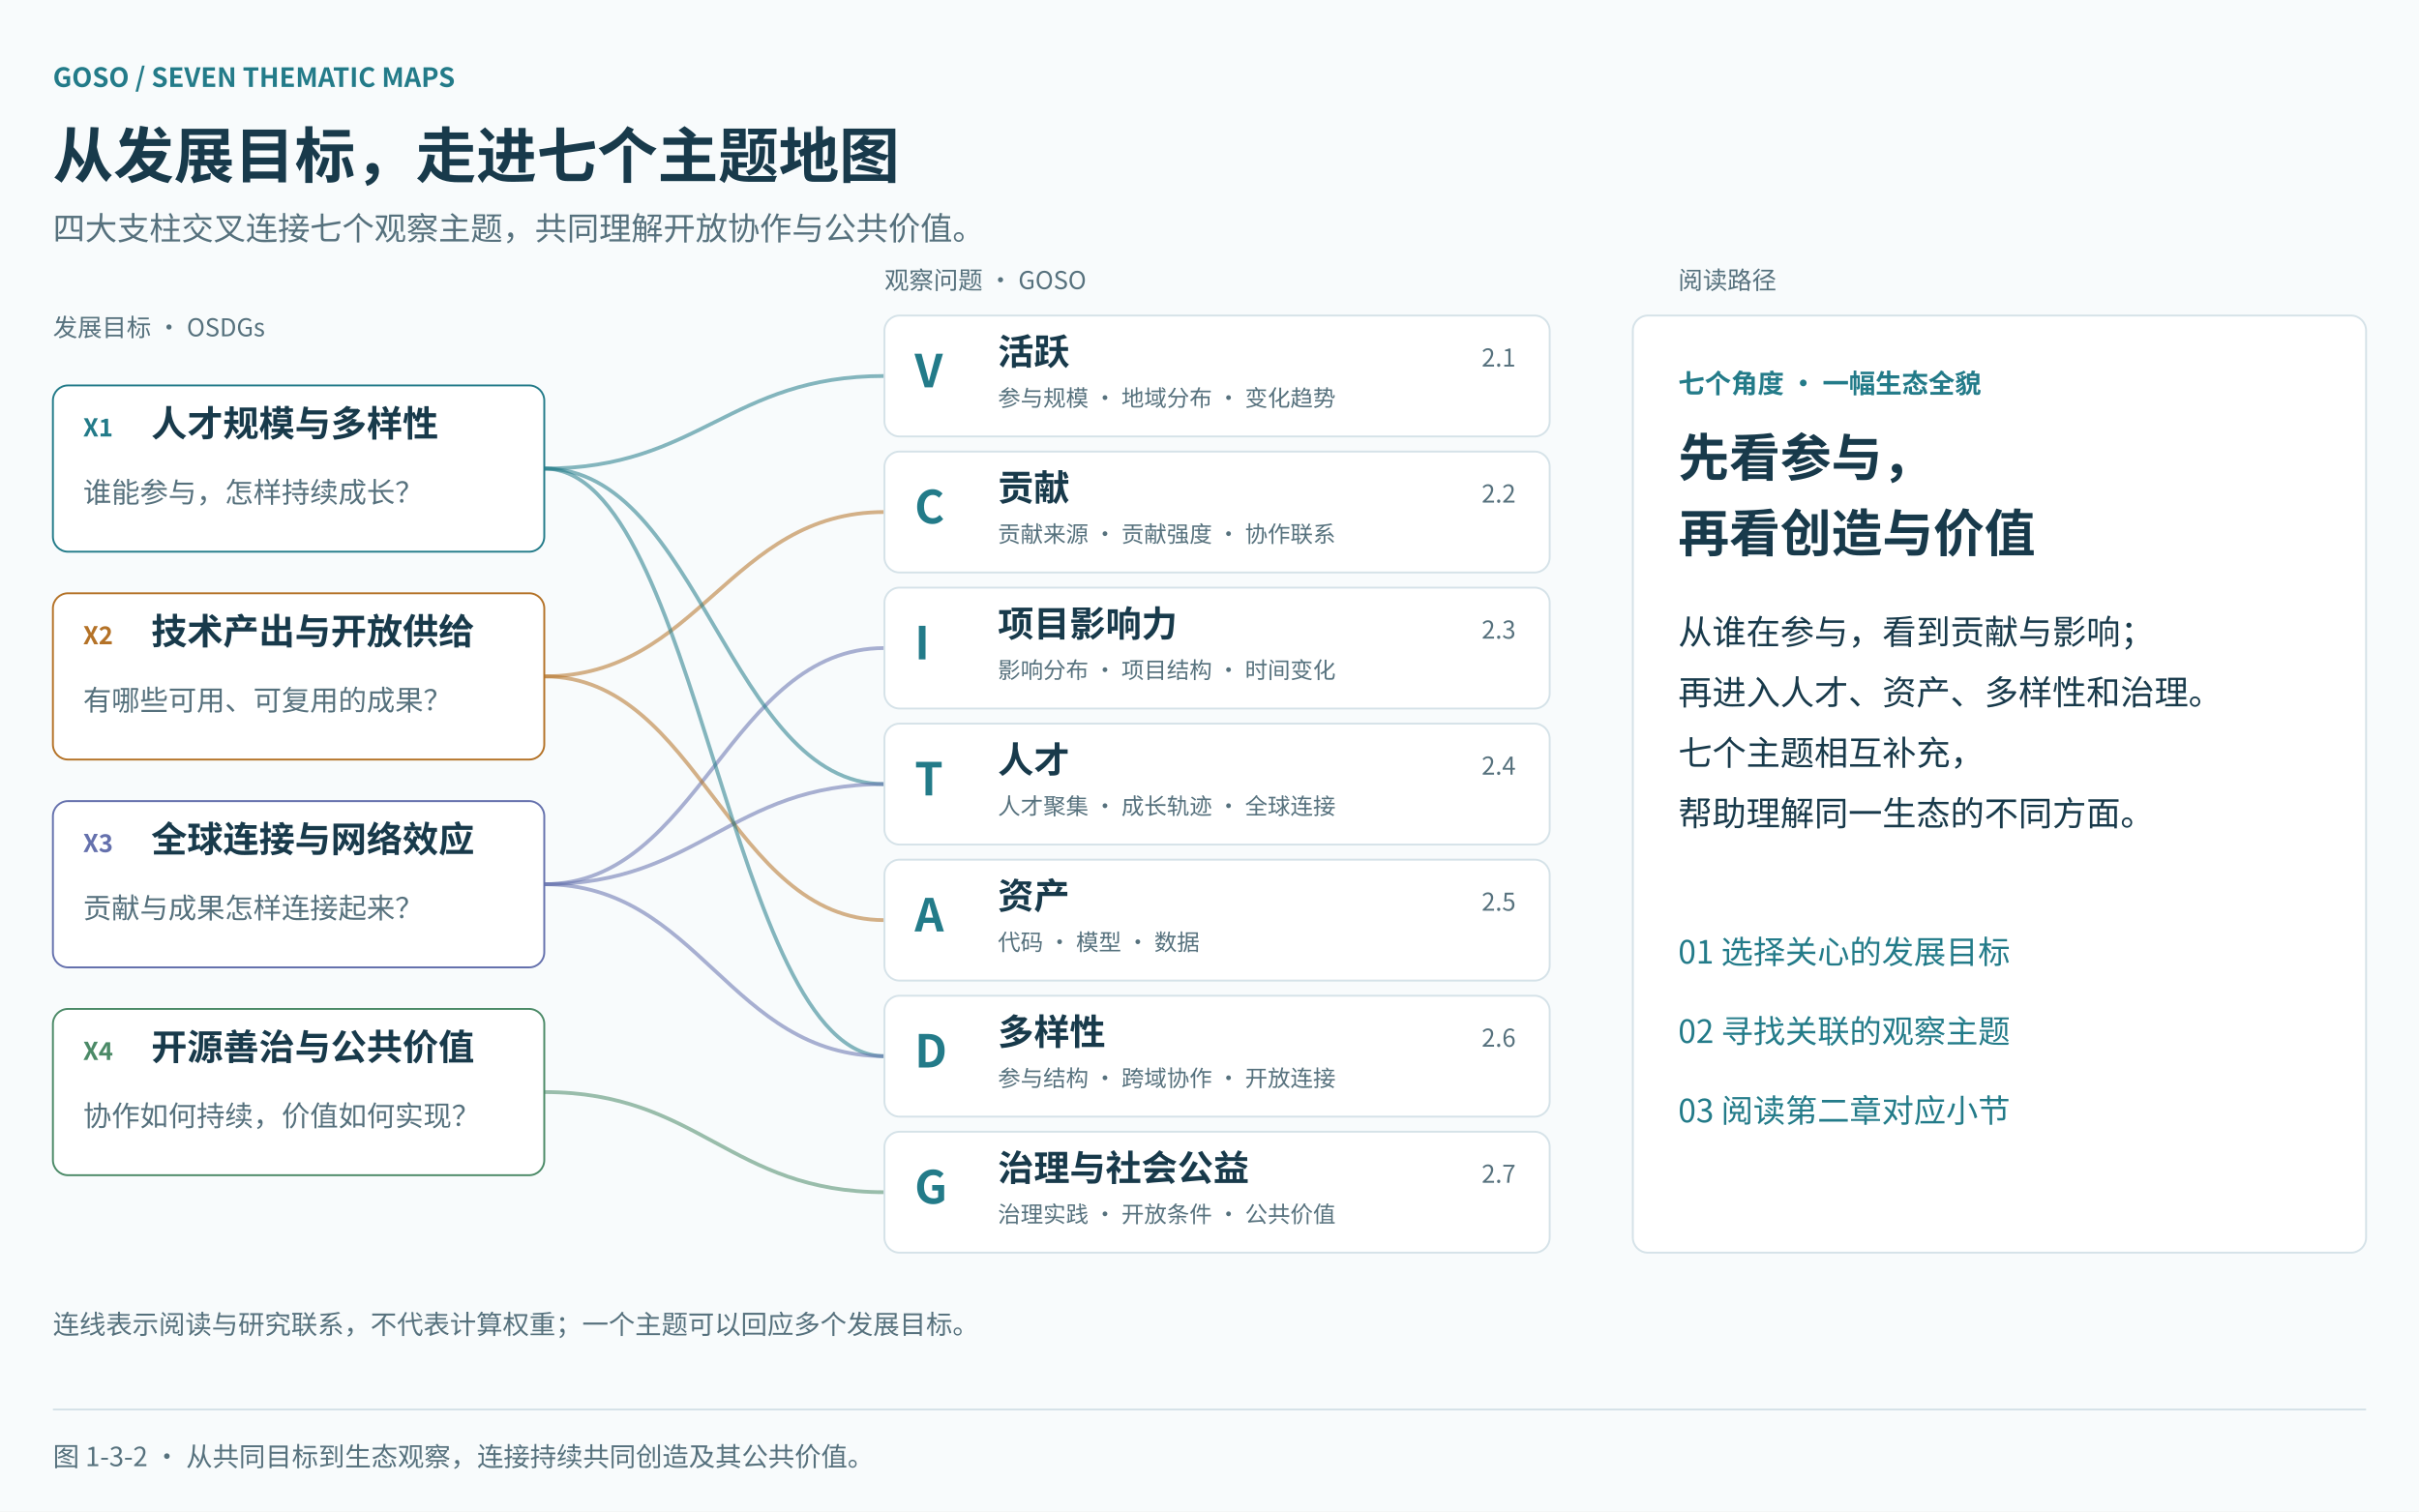
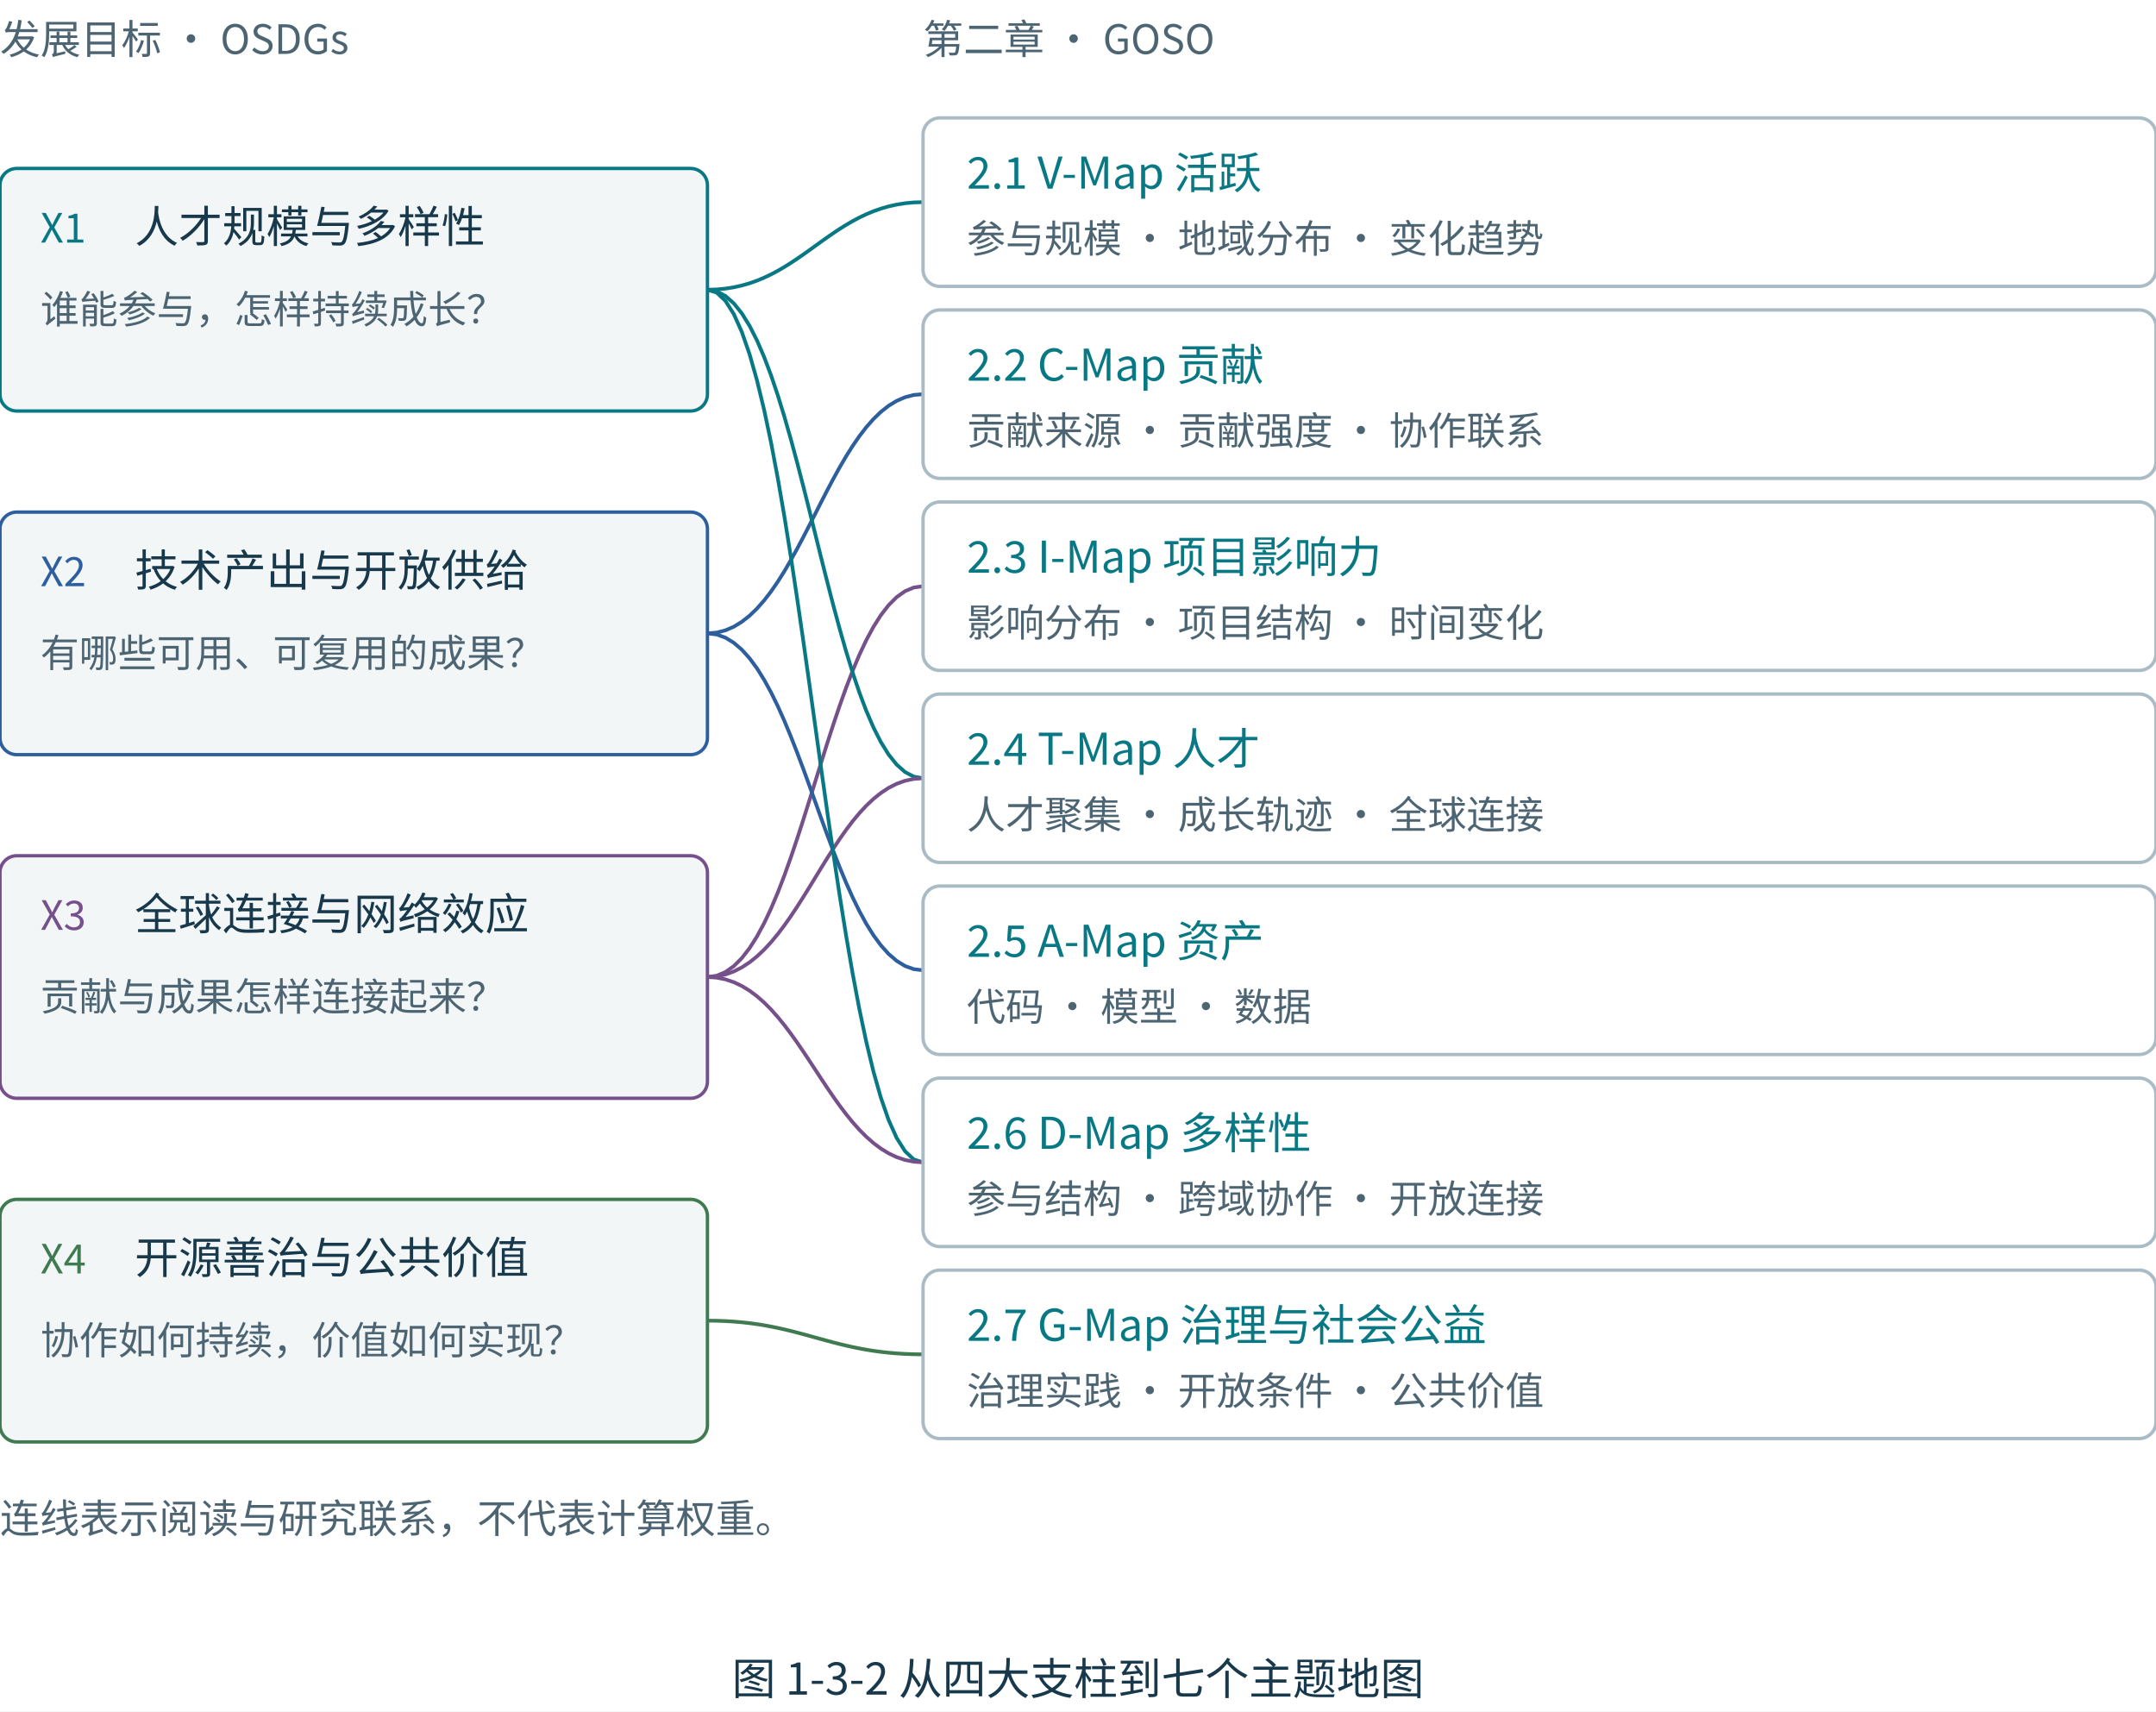
- <svg xmlns="http://www.w3.org/2000/svg" width="1280" height="800" viewBox="0 0 1280 800">
-   <rect width="1280" height="800" fill="#f8fbfc" />
-   <g font-family="Noto Sans CJK SC, sans-serif" fill="#183a4b">
-     <text x="28" y="46" font-size="14" fill="#237b89" font-weight="600">GOSO / SEVEN THEMATIC MAPS</text>
-     <text x="28" y="94" font-size="32" fill="#183a4b" font-weight="600">从发展目标，走进七个主题地图</text>
-     <text x="28" y="127" font-size="17" fill="#56717d" font-weight="400">四大支柱交叉连接七个观察主题，共同理解开放协作与公共价值。</text>
-     <text x="28" y="178" font-size="13" fill="#56717d" font-weight="400">发展目标 · OSDGs</text>
-     <text x="468" y="153" font-size="13" fill="#56717d" font-weight="400">观察问题 · GOSO</text>
-     <text x="888" y="153" font-size="13" fill="#56717d" font-weight="400">阅读路径</text>
-     <path d="M288 248 C370 248,386 199,468 199" fill="none" stroke="#237b89" stroke-width="2" opacity=".55" />
-     <path d="M288 358 C370 358,386 271,468 271" fill="none" stroke="#b47227" stroke-width="2" opacity=".55" />
-     <path d="M288 468 C370 468,386 343,468 343" fill="none" stroke="#6571ad" stroke-width="2" opacity=".55" />
-     <path d="M288 248 C370 248,386 415,468 415" fill="none" stroke="#237b89" stroke-width="2" opacity=".55" />
-     <path d="M288 468 C370 468,386 415,468 415" fill="none" stroke="#6571ad" stroke-width="2" opacity=".55" />
-     <path d="M288 358 C370 358,386 487,468 487" fill="none" stroke="#b47227" stroke-width="2" opacity=".55" />
-     <path d="M288 248 C370 248,386 559,468 559" fill="none" stroke="#237b89" stroke-width="2" opacity=".55" />
-     <path d="M288 468 C370 468,386 559,468 559" fill="none" stroke="#6571ad" stroke-width="2" opacity=".55" />
-     <path d="M288 578 C370 578,386 631,468 631" fill="none" stroke="#4b8a67" stroke-width="2" opacity=".55" />
-     <rect x="28" y="204" width="260" height="88" rx="8" fill="#fff" stroke="#237b89" />
-     <text x="44" y="231" font-size="13" fill="#237b89" font-weight="600">X1</text>
-     <text x="80" y="231" font-size="19" fill="#183a4b" font-weight="600">人才规模与多样性</text>
-     <text x="44" y="266" font-size="15" fill="#56717d" font-weight="400">谁能参与，怎样持续成长？</text>
-     <rect x="28" y="314" width="260" height="88" rx="8" fill="#fff" stroke="#b47227" />
-     <text x="44" y="341" font-size="13" fill="#b47227" font-weight="600">X2</text>
-     <text x="80" y="341" font-size="19" fill="#183a4b" font-weight="600">技术产出与开放供给</text>
-     <text x="44" y="376" font-size="15" fill="#56717d" font-weight="400">有哪些可用、可复用的成果？</text>
-     <rect x="28" y="424" width="260" height="88" rx="8" fill="#fff" stroke="#6571ad" />
-     <text x="44" y="451" font-size="13" fill="#6571ad" font-weight="600">X3</text>
-     <text x="80" y="451" font-size="19" fill="#183a4b" font-weight="600">全球连接与网络效应</text>
-     <text x="44" y="486" font-size="15" fill="#56717d" font-weight="400">贡献与成果怎样连接起来？</text>
-     <rect x="28" y="534" width="260" height="88" rx="8" fill="#fff" stroke="#4b8a67" />
-     <text x="44" y="561" font-size="13" fill="#4b8a67" font-weight="600">X4</text>
-     <text x="80" y="561" font-size="19" fill="#183a4b" font-weight="600">开源善治与公共价值</text>
-     <text x="44" y="596" font-size="15" fill="#56717d" font-weight="400">协作如何持续，价值如何实现？</text>
-     <rect x="468" y="167" width="352" height="64" rx="8" fill="#fff" stroke="#d5e2e8" />
-     <text x="484" y="205" font-size="24" fill="#237b89" font-weight="600">V</text>
-     <text x="528" y="193" font-size="19" fill="#183a4b" font-weight="600">活跃</text>
-     <text x="528" y="215" font-size="12" fill="#56717d" font-weight="400">参与规模 · 地域分布 · 变化趋势</text>
-     <text x="784" y="194" font-size="13" fill="#56717d" font-weight="400">2.1</text>
-     <rect x="468" y="239" width="352" height="64" rx="8" fill="#fff" stroke="#d5e2e8" />
-     <text x="484" y="277" font-size="24" fill="#237b89" font-weight="600">C</text>
-     <text x="528" y="265" font-size="19" fill="#183a4b" font-weight="600">贡献</text>
-     <text x="528" y="287" font-size="12" fill="#56717d" font-weight="400">贡献来源 · 贡献强度 · 协作联系</text>
-     <text x="784" y="266" font-size="13" fill="#56717d" font-weight="400">2.2</text>
-     <rect x="468" y="311" width="352" height="64" rx="8" fill="#fff" stroke="#d5e2e8" />
-     <text x="484" y="349" font-size="24" fill="#237b89" font-weight="600">I</text>
-     <text x="528" y="337" font-size="19" fill="#183a4b" font-weight="600">项目影响力</text>
-     <text x="528" y="359" font-size="12" fill="#56717d" font-weight="400">影响分布 · 项目结构 · 时间变化</text>
-     <text x="784" y="338" font-size="13" fill="#56717d" font-weight="400">2.3</text>
-     <rect x="468" y="383" width="352" height="64" rx="8" fill="#fff" stroke="#d5e2e8" />
-     <text x="484" y="421" font-size="24" fill="#237b89" font-weight="600">T</text>
-     <text x="528" y="409" font-size="19" fill="#183a4b" font-weight="600">人才</text>
-     <text x="528" y="431" font-size="12" fill="#56717d" font-weight="400">人才聚集 · 成长轨迹 · 全球连接</text>
-     <text x="784" y="410" font-size="13" fill="#56717d" font-weight="400">2.4</text>
-     <rect x="468" y="455" width="352" height="64" rx="8" fill="#fff" stroke="#d5e2e8" />
-     <text x="484" y="493" font-size="24" fill="#237b89" font-weight="600">A</text>
-     <text x="528" y="481" font-size="19" fill="#183a4b" font-weight="600">资产</text>
-     <text x="528" y="503" font-size="12" fill="#56717d" font-weight="400">代码 · 模型 · 数据</text>
-     <text x="784" y="482" font-size="13" fill="#56717d" font-weight="400">2.5</text>
-     <rect x="468" y="527" width="352" height="64" rx="8" fill="#fff" stroke="#d5e2e8" />
-     <text x="484" y="565" font-size="24" fill="#237b89" font-weight="600">D</text>
-     <text x="528" y="553" font-size="19" fill="#183a4b" font-weight="600">多样性</text>
-     <text x="528" y="575" font-size="12" fill="#56717d" font-weight="400">参与结构 · 跨域协作 · 开放连接</text>
-     <text x="784" y="554" font-size="13" fill="#56717d" font-weight="400">2.6</text>
-     <rect x="468" y="599" width="352" height="64" rx="8" fill="#fff" stroke="#d5e2e8" />
-     <text x="484" y="637" font-size="24" fill="#237b89" font-weight="600">G</text>
-     <text x="528" y="625" font-size="19" fill="#183a4b" font-weight="600">治理与社会公益</text>
-     <text x="528" y="647" font-size="12" fill="#56717d" font-weight="400">治理实践 · 开放条件 · 公共价值</text>
-     <text x="784" y="626" font-size="13" fill="#56717d" font-weight="400">2.7</text>
-     <rect x="864" y="167" width="388" height="496" rx="8" fill="#fff" stroke="#d5e2e8" />
-     <text x="888" y="208" font-size="14" fill="#237b89" font-weight="600">七个角度 · 一幅生态全貌</text>
-     <text x="888" y="252" font-size="27" fill="#183a4b" font-weight="600">先看参与，</text>
-     <text x="888" y="292" font-size="27" fill="#183a4b" font-weight="600">再看创造与价值</text>
-     <text x="888" y="341" font-size="18" fill="#183a4b" font-weight="400">从谁在参与，看到贡献与影响；</text>
-     <text x="888" y="373" font-size="18" fill="#183a4b" font-weight="400">再进入人才、资产、多样性和治理。</text>
-     <text x="888" y="405" font-size="18" fill="#183a4b" font-weight="400">七个主题相互补充，</text>
-     <text x="888" y="437" font-size="18" fill="#183a4b" font-weight="400">帮助理解同一生态的不同方面。</text>
-     <text x="888" y="510" font-size="17" fill="#237b89" font-weight="400">01   选择关心的发展目标</text>
-     <text x="888" y="552" font-size="17" fill="#237b89" font-weight="400">02   寻找关联的观察主题</text>
-     <text x="888" y="594" font-size="17" fill="#237b89" font-weight="400">03   阅读第二章对应小节</text>
-     <text x="28" y="706" font-size="14" fill="#56717d" font-weight="400">连线表示阅读与研究联系，不代表计算权重；一个主题可以回应多个发展目标。</text>
-     <path d="M28 746H1252" stroke="#d5e2e8" />
-     <text x="28" y="776" font-size="14" fill="#56717d" font-weight="400">图 1-3-2 · 从共同目标到生态观察，连接持续共同创造及其公共价值。</text>
+ <svg xmlns="http://www.w3.org/2000/svg" width="640" height="508" viewBox="0 0 640 508" role="img">
+   <rect width="640" height="508" fill="white" />
+   <g font-family="Noto Sans CJK SC,Noto Sans SC,sans-serif">
+     <text x="0" y="16" font-size="12" fill="#4d6573" text-anchor="start">发展目标 · OSDGs</text>
+     <text x="274" y="16" font-size="12" fill="#4d6573" text-anchor="start">第二章 · GOSO</text>
+     <path d="M210.0 86.0 L212.735 85.915 L215.345 85.669 L217.84 85.272 L220.228 84.737 L222.519 84.074 L224.72 83.296 L226.841 82.414 L228.892 81.439 L230.88 80.384 L232.815 79.259 L234.705 78.077 L236.56 76.848 L238.388 75.585 L240.199 74.298 L242.0 73.0 L243.801 71.702 L245.612 70.415 L247.44 69.152 L249.295 67.923 L251.185 66.741 L253.12 65.616 L255.108 64.561 L257.159 63.586 L259.28 62.704 L261.481 61.926 L263.772 61.263 L266.16 60.728 L268.655 60.331 L271.265 60.085 L274.0 60.0" fill="none" stroke="#087984" stroke-width="1.1" />
+     <path d="M210.0 188.0 L212.735 187.769 L215.345 187.095 L217.84 186.012 L220.228 184.55 L222.519 182.741 L224.72 180.616 L226.841 178.207 L228.892 175.546 L230.88 172.664 L232.815 169.593 L234.705 166.363 L236.56 163.008 L238.388 159.558 L240.199 156.045 L242.0 152.5 L243.801 148.955 L245.612 145.442 L247.44 141.992 L249.295 138.637 L251.185 135.407 L253.12 132.336 L255.108 129.454 L257.159 126.793 L259.28 124.384 L261.481 122.259 L263.772 120.45 L266.16 118.988 L268.655 117.905 L271.265 117.231 L274.0 117.0" fill="none" stroke="#2d5f9f" stroke-width="1.1" />
+     <path d="M210.0 290.0 L212.735 289.622 L215.345 288.522 L217.84 286.752 L220.228 284.363 L222.519 281.407 L224.72 277.936 L226.841 274.001 L228.892 269.653 L230.88 264.944 L232.815 259.926 L234.705 254.65 L236.56 249.168 L238.388 243.531 L240.199 237.791 L242.0 232.0 L243.801 226.209 L245.612 220.469 L247.44 214.832 L249.295 209.35 L251.185 204.074 L253.12 199.056 L255.108 194.347 L257.159 189.999 L259.28 186.064 L261.481 182.593 L263.772 179.637 L266.16 177.248 L268.655 175.478 L271.265 174.378 L274.0 174.0" fill="none" stroke="#76508b" stroke-width="1.1" />
+     <path d="M210.0 86.0 L212.735 86.473 L215.345 87.847 L217.84 90.06 L220.228 93.046 L222.519 96.741 L224.72 101.08 L226.841 105.999 L228.892 111.434 L230.88 117.32 L232.815 123.593 L234.705 130.187 L236.56 137.04 L238.388 144.086 L240.199 151.261 L242.0 158.5 L243.801 165.739 L245.612 172.914 L247.44 179.96 L249.295 186.813 L251.185 193.407 L253.12 199.68 L255.108 205.566 L257.159 211.001 L259.28 215.92 L261.481 220.259 L263.772 223.954 L266.16 226.94 L268.655 229.153 L271.265 230.527 L274.0 231.0" fill="none" stroke="#087984" stroke-width="1.1" />
+     <path d="M210.0 290.0 L212.735 289.808 L215.345 289.248 L217.84 288.348 L220.228 287.133 L222.519 285.63 L224.72 283.864 L226.841 281.862 L228.892 279.651 L230.88 277.256 L232.815 274.704 L234.705 272.02 L236.56 269.232 L238.388 266.365 L240.199 263.446 L242.0 260.5 L243.801 257.554 L245.612 254.635 L247.44 251.768 L249.295 248.98 L251.185 246.296 L253.12 243.744 L255.108 241.349 L257.159 239.138 L259.28 237.136 L261.481 235.37 L263.772 233.867 L266.16 232.652 L268.655 231.752 L271.265 231.192 L274.0 231.0" fill="none" stroke="#76508b" stroke-width="1.1" />
+     <path d="M210.0 188.0 L212.735 188.326 L215.345 189.274 L217.84 190.8 L220.228 192.859 L222.519 195.407 L224.72 198.4 L226.841 201.793 L228.892 205.541 L230.88 209.6 L232.815 213.926 L234.705 218.474 L236.56 223.2 L238.388 228.059 L240.199 233.007 L242.0 238.0 L243.801 242.993 L245.612 247.941 L247.44 252.8 L249.295 257.526 L251.185 262.074 L253.12 266.4 L255.108 270.459 L257.159 274.207 L259.28 277.6 L261.481 280.593 L263.772 283.141 L266.16 285.2 L268.655 286.726 L271.265 287.674 L274.0 288.0" fill="none" stroke="#2d5f9f" stroke-width="1.1" />
+     <path d="M210.0 86.0 L212.735 86.844 L215.345 89.3 L217.84 93.252 L220.228 98.585 L222.519 105.185 L224.72 112.936 L226.841 121.723 L228.892 131.431 L230.88 141.944 L232.815 153.148 L234.705 164.928 L236.56 177.168 L238.388 189.753 L240.199 202.569 L242.0 215.5 L243.801 228.431 L245.612 241.247 L247.44 253.832 L249.295 266.072 L251.185 277.852 L253.12 289.056 L255.108 299.569 L257.159 309.277 L259.28 318.064 L261.481 325.815 L263.772 332.415 L266.16 337.748 L268.655 341.7 L271.265 344.156 L274.0 345.0" fill="none" stroke="#087984" stroke-width="1.1" />
+     <path d="M210.0 290.0 L212.735 290.179 L215.345 290.701 L217.84 291.54 L220.228 292.673 L222.519 294.074 L224.72 295.72 L226.841 297.586 L228.892 299.647 L230.88 301.88 L232.815 304.259 L234.705 306.761 L236.56 309.36 L238.388 312.033 L240.199 314.754 L242.0 317.5 L243.801 320.246 L245.612 322.967 L247.44 325.64 L249.295 328.239 L251.185 330.741 L253.12 333.12 L255.108 335.353 L257.159 337.414 L259.28 339.28 L261.481 340.926 L263.772 342.327 L266.16 343.46 L268.655 344.299 L271.265 344.821 L274.0 345.0" fill="none" stroke="#76508b" stroke-width="1.1" />
+     <path d="M210.0 392.0 L212.735 392.033 L215.345 392.127 L217.84 392.28 L220.228 392.486 L222.519 392.741 L224.72 393.04 L226.841 393.379 L228.892 393.754 L230.88 394.16 L232.815 394.593 L234.705 395.047 L236.56 395.52 L238.388 396.006 L240.199 396.501 L242.0 397.0 L243.801 397.499 L245.612 397.994 L247.44 398.48 L249.295 398.953 L251.185 399.407 L253.12 399.84 L255.108 400.246 L257.159 400.621 L259.28 400.96 L261.481 401.259 L263.772 401.514 L266.16 401.72 L268.655 401.873 L271.265 401.967 L274.0 402.0" fill="none" stroke="#407a51" stroke-width="1.1" />
+     <rect x="0" y="50" width="210" height="72" rx="5" fill="#f2f6f7" stroke="#087984" />
+     <text x="12" y="72" font-size="12" fill="#087984" text-anchor="start">X1</text>
+     <text x="40" y="72" font-size="13" fill="#18394c" text-anchor="start">人才规模与多样性</text>
+     <text x="12" y="96" font-size="11.5" fill="#4d6573" text-anchor="start">谁能参与，怎样持续成长？</text>
+     <rect x="0" y="152" width="210" height="72" rx="5" fill="#f2f6f7" stroke="#2d5f9f" />
+     <text x="12" y="174" font-size="12" fill="#2d5f9f" text-anchor="start">X2</text>
+     <text x="40" y="174" font-size="13" fill="#18394c" text-anchor="start">技术产出与开放供给</text>
+     <text x="12" y="198" font-size="11.5" fill="#4d6573" text-anchor="start">有哪些可用、可复用的成果？</text>
+     <rect x="0" y="254" width="210" height="72" rx="5" fill="#f2f6f7" stroke="#76508b" />
+     <text x="12" y="276" font-size="12" fill="#76508b" text-anchor="start">X3</text>
+     <text x="40" y="276" font-size="13" fill="#18394c" text-anchor="start">全球连接与网络效应</text>
+     <text x="12" y="300" font-size="11.5" fill="#4d6573" text-anchor="start">贡献与成果怎样连接起来？</text>
+     <rect x="0" y="356" width="210" height="72" rx="5" fill="#f2f6f7" stroke="#407a51" />
+     <text x="12" y="378" font-size="12" fill="#407a51" text-anchor="start">X4</text>
+     <text x="40" y="378" font-size="13" fill="#18394c" text-anchor="start">开源善治与公共价值</text>
+     <text x="12" y="402" font-size="11.5" fill="#4d6573" text-anchor="start">协作如何持续，价值如何实现？</text>
+     <rect x="274" y="35" width="366" height="50" rx="5" fill="#ffffff" stroke="#a9bbc4" />
+     <text x="287" y="56" font-size="13" fill="#087984" text-anchor="start">2.1  V-Map  活跃</text>
+     <text x="287" y="75" font-size="11.5" fill="#4d6573" text-anchor="start">参与规模 · 地域分布 · 变化趋势</text>
+     <rect x="274" y="92" width="366" height="50" rx="5" fill="#ffffff" stroke="#a9bbc4" />
+     <text x="287" y="113" font-size="13" fill="#087984" text-anchor="start">2.2  C-Map  贡献</text>
+     <text x="287" y="132" font-size="11.5" fill="#4d6573" text-anchor="start">贡献来源 · 贡献强度 · 协作联系</text>
+     <rect x="274" y="149" width="366" height="50" rx="5" fill="#ffffff" stroke="#a9bbc4" />
+     <text x="287" y="170" font-size="13" fill="#087984" text-anchor="start">2.3  I-Map  项目影响力</text>
+     <text x="287" y="189" font-size="11.5" fill="#4d6573" text-anchor="start">影响分布 · 项目结构 · 时间变化</text>
+     <rect x="274" y="206" width="366" height="50" rx="5" fill="#ffffff" stroke="#a9bbc4" />
+     <text x="287" y="227" font-size="13" fill="#087984" text-anchor="start">2.4  T-Map  人才</text>
+     <text x="287" y="246" font-size="11.5" fill="#4d6573" text-anchor="start">人才聚集 · 成长轨迹 · 全球连接</text>
+     <rect x="274" y="263" width="366" height="50" rx="5" fill="#ffffff" stroke="#a9bbc4" />
+     <text x="287" y="284" font-size="13" fill="#087984" text-anchor="start">2.5  A-Map  资产</text>
+     <text x="287" y="303" font-size="11.5" fill="#4d6573" text-anchor="start">代码 · 模型 · 数据</text>
+     <rect x="274" y="320" width="366" height="50" rx="5" fill="#ffffff" stroke="#a9bbc4" />
+     <text x="287" y="341" font-size="13" fill="#087984" text-anchor="start">2.6  D-Map  多样性</text>
+     <text x="287" y="360" font-size="11.5" fill="#4d6573" text-anchor="start">参与结构 · 跨域协作 · 开放连接</text>
+     <rect x="274" y="377" width="366" height="50" rx="5" fill="#ffffff" stroke="#a9bbc4" />
+     <text x="287" y="398" font-size="13" fill="#087984" text-anchor="start">2.7  G-Map  治理与社会公益</text>
+     <text x="287" y="417" font-size="11.5" fill="#4d6573" text-anchor="start">治理实践 · 开放条件 · 公共价值</text>
+     <text x="0" y="455" font-size="11.8" fill="#4d6573" text-anchor="start">连线表示阅读与研究联系，不代表计算权重。</text>
+     <text x="320" y="503" font-size="13" fill="#18394c" text-anchor="middle">图 1-3-2  从四大支柱到七个主题地图</text>
  </g>
</svg>
